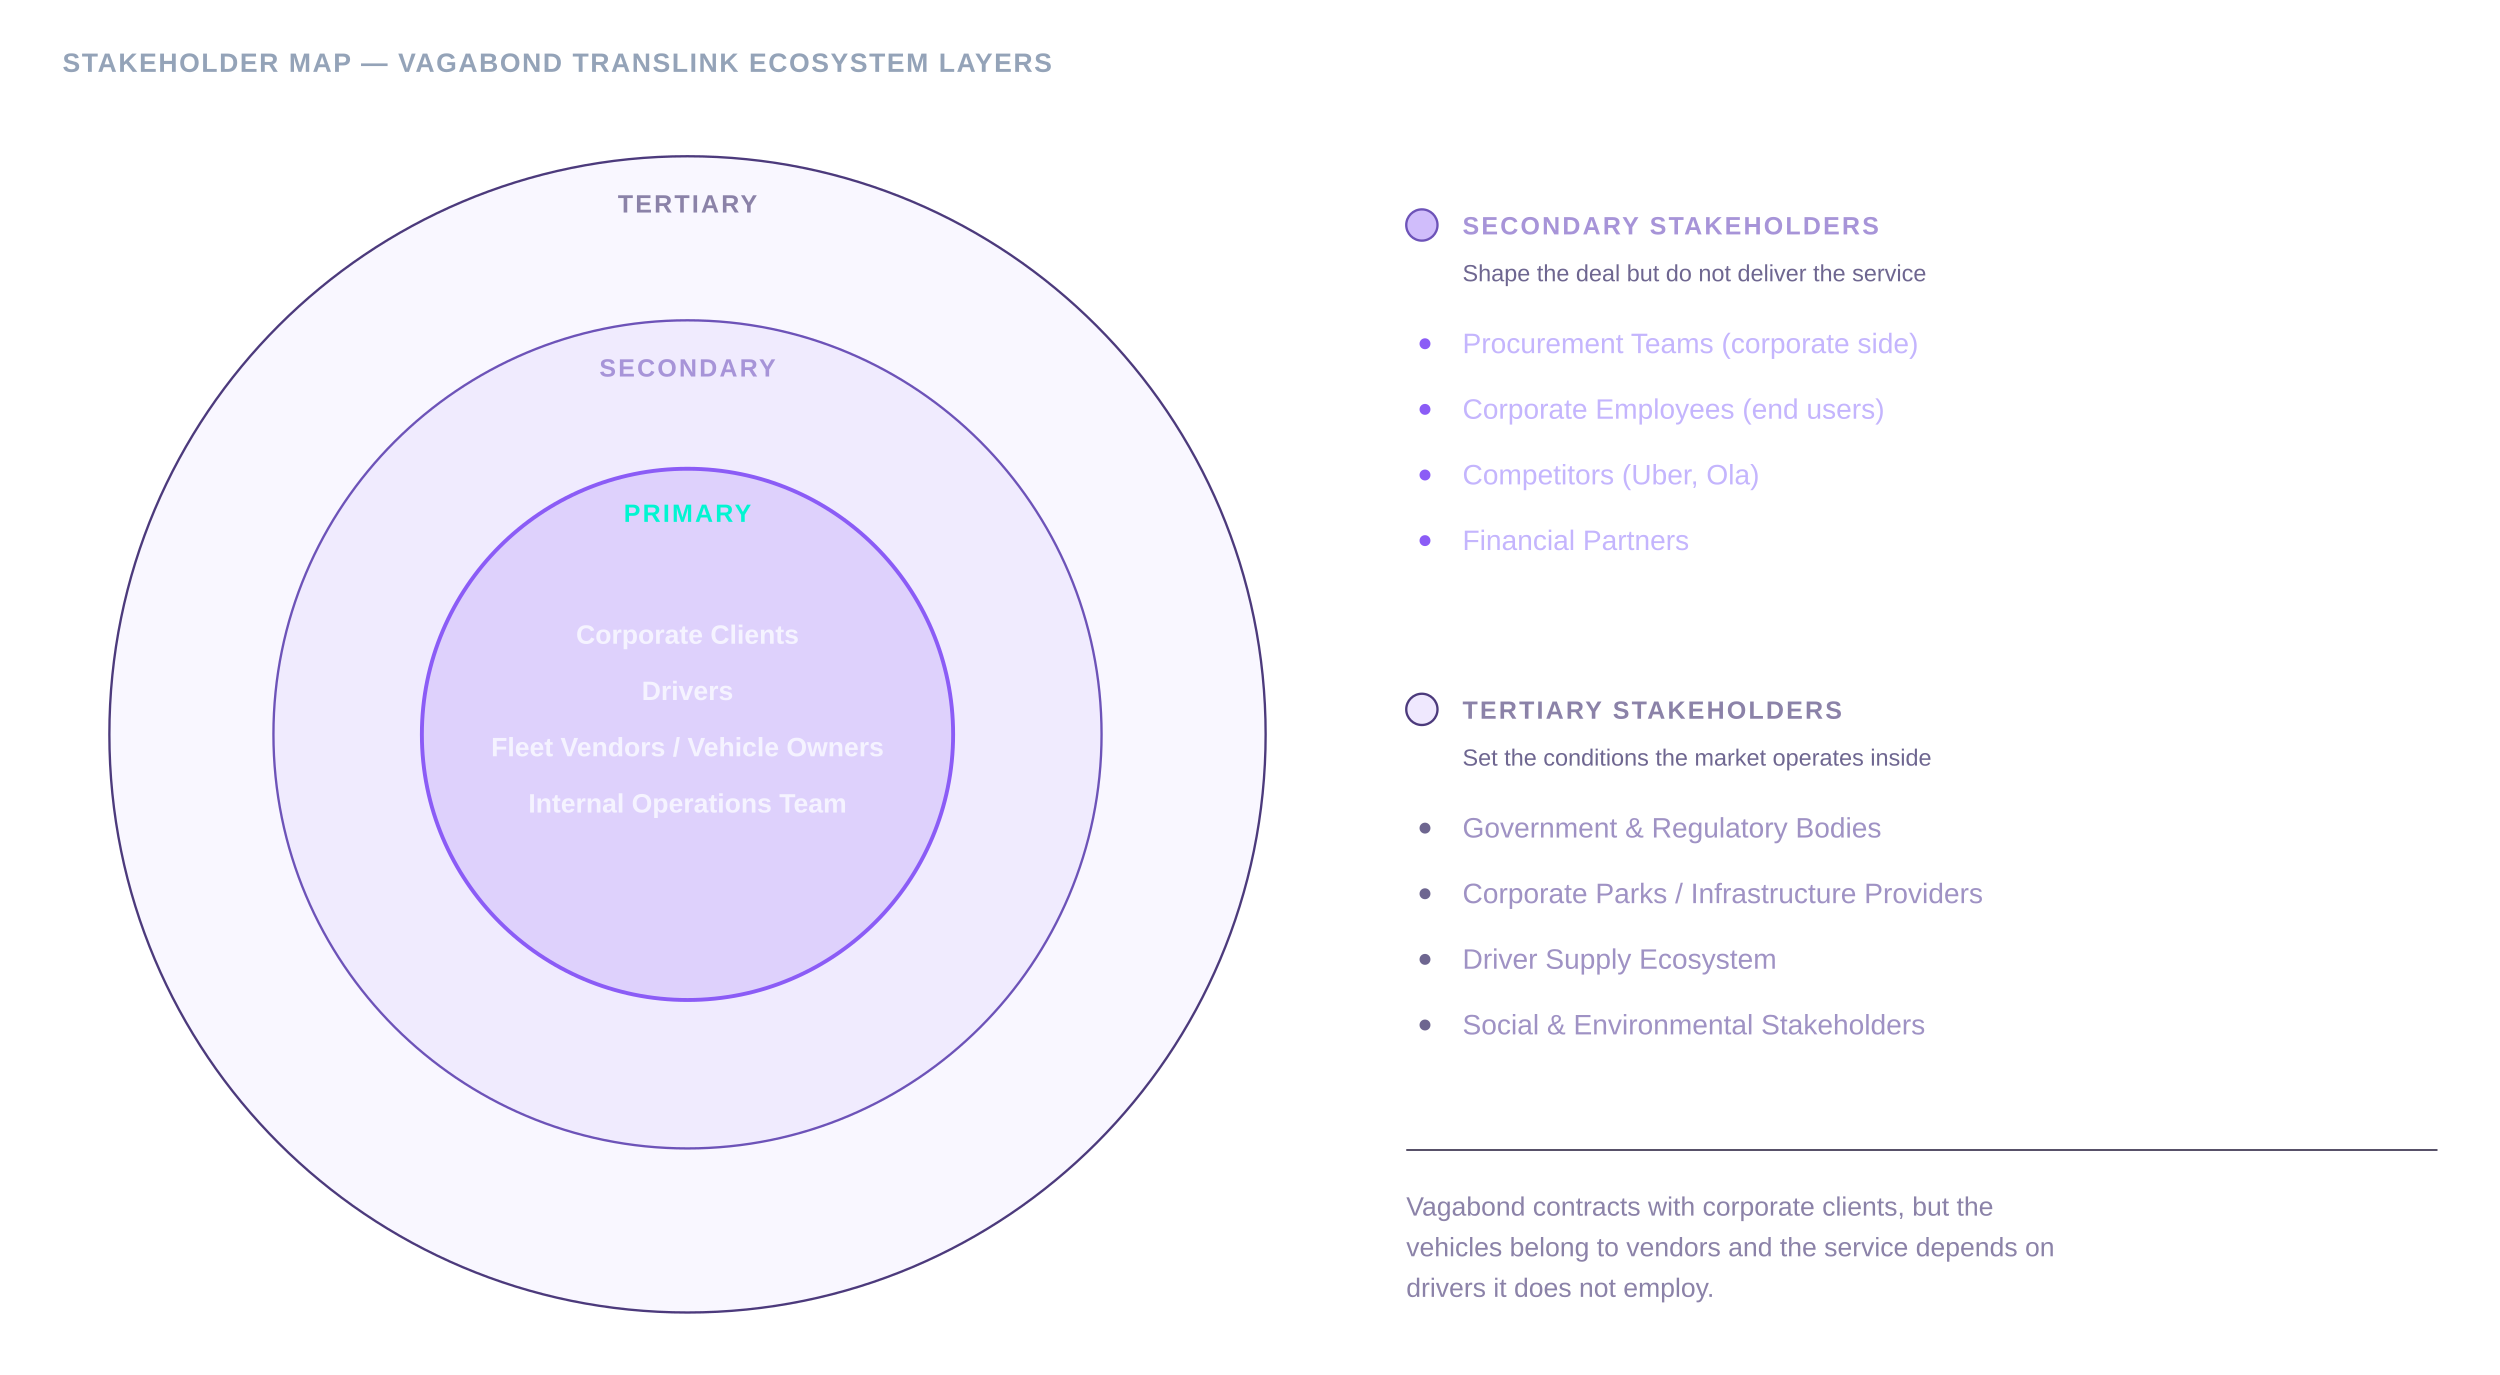
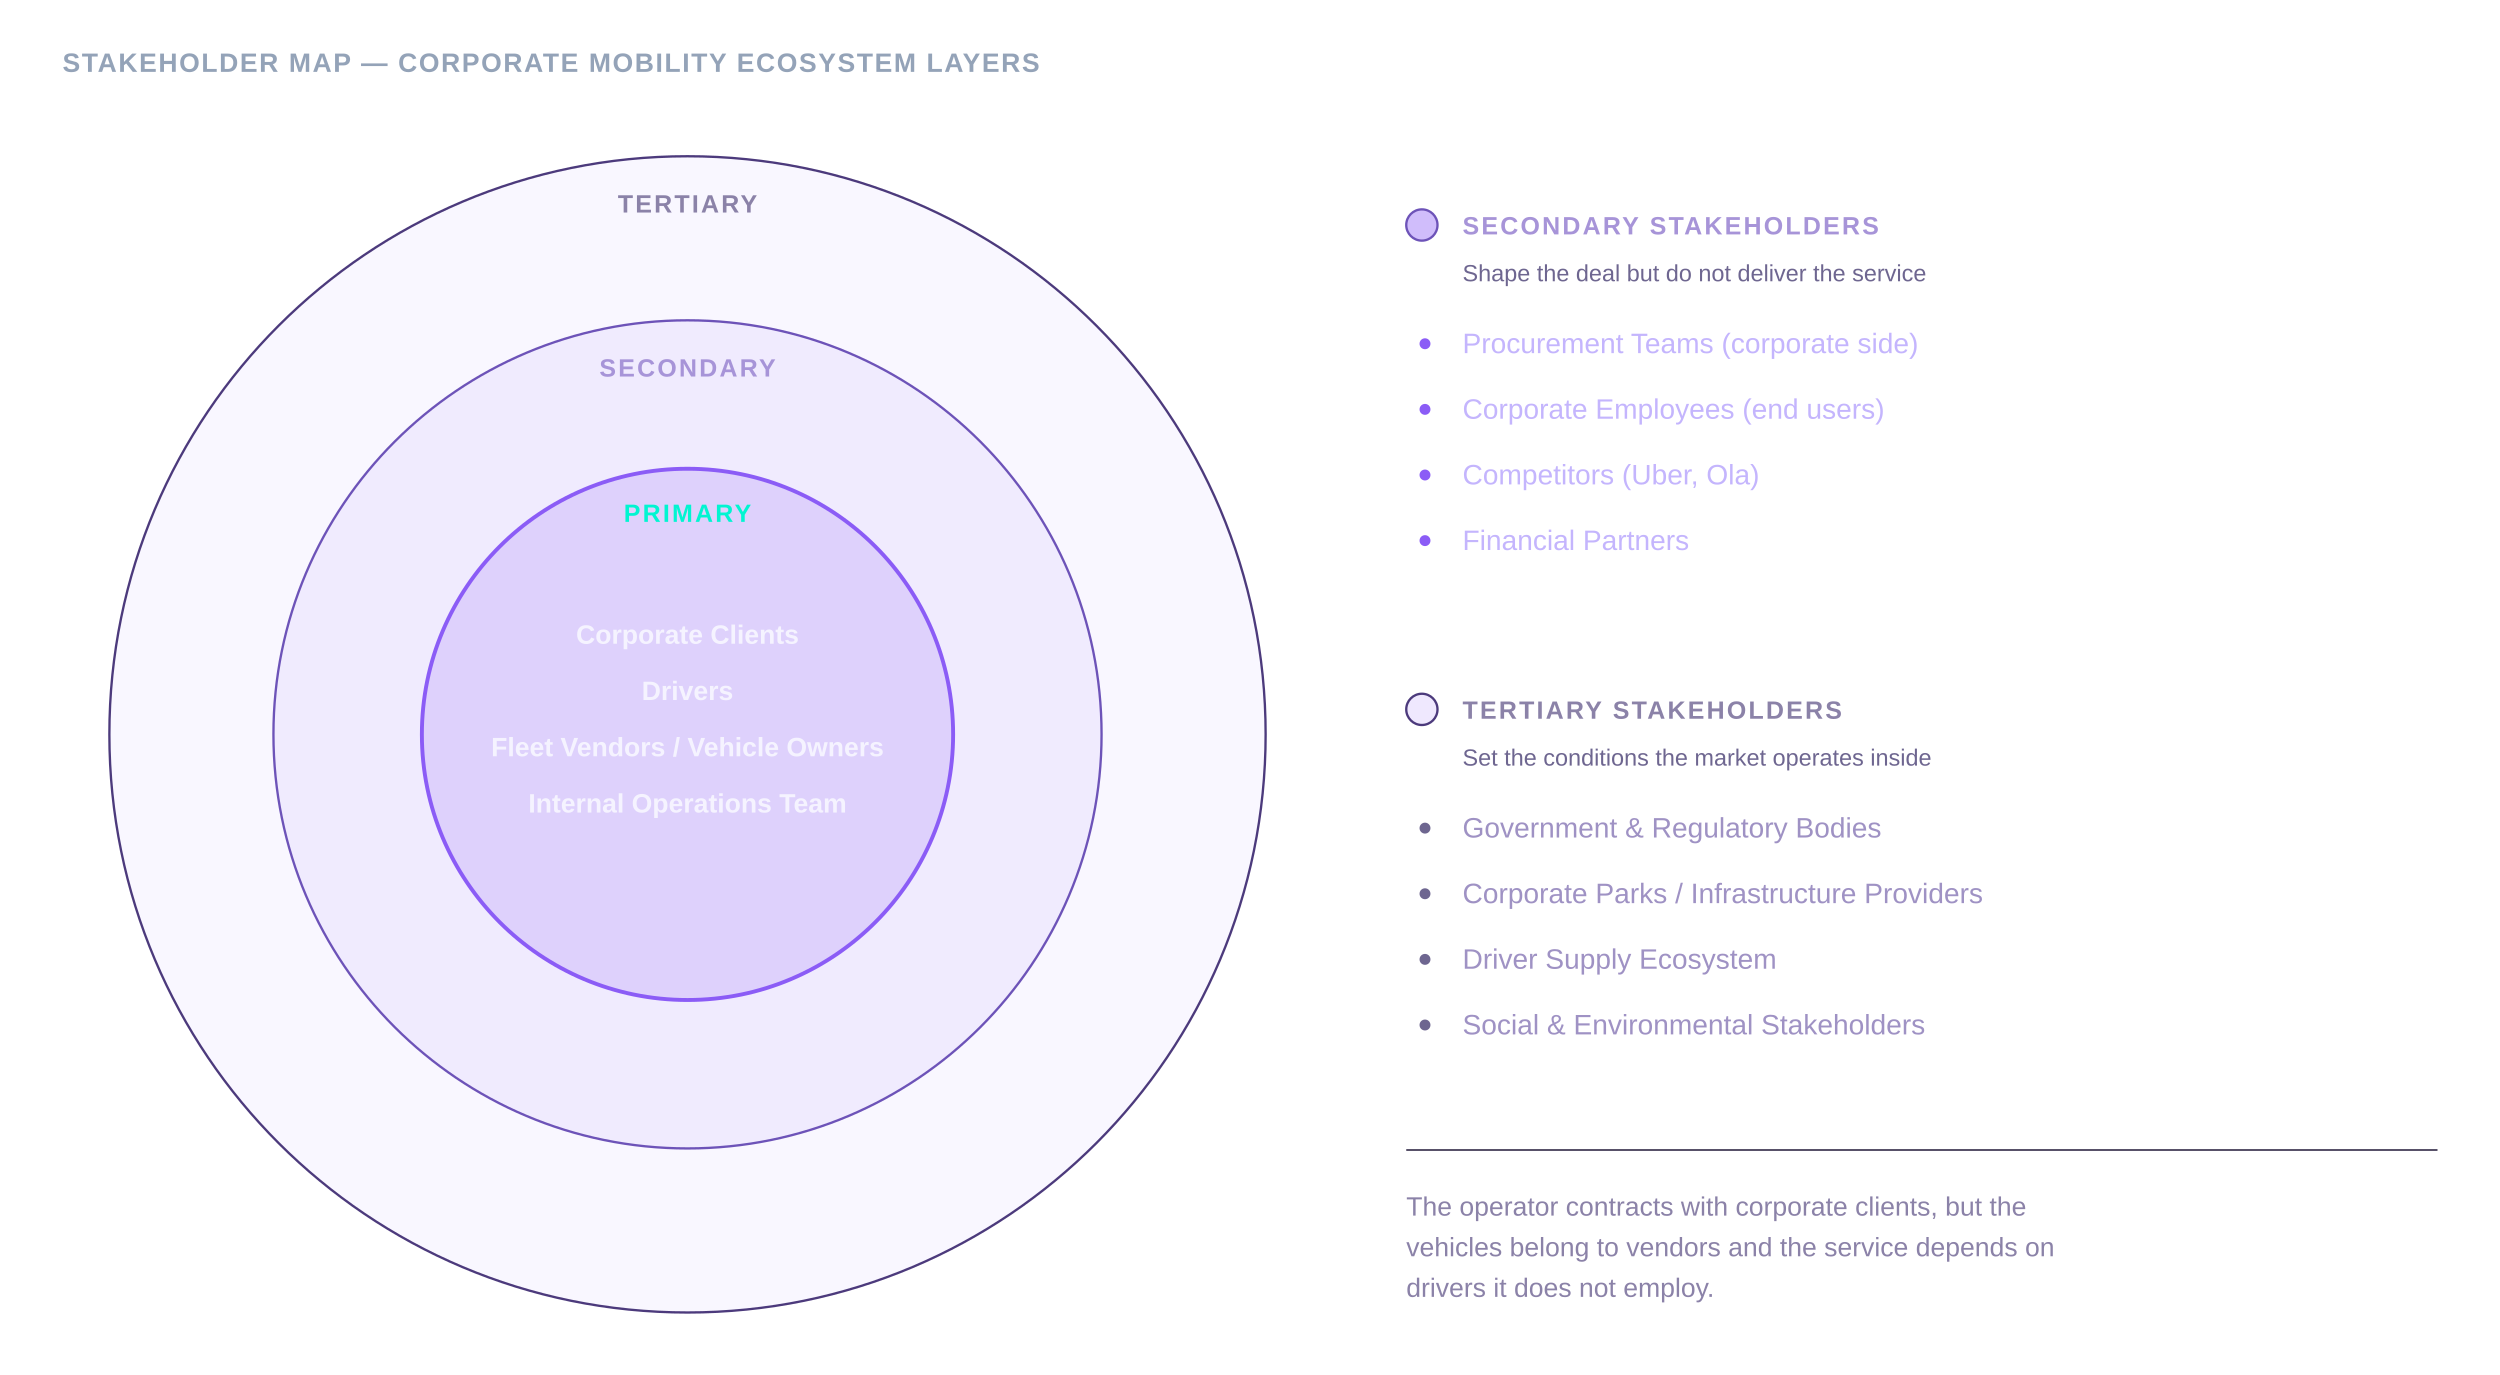
<svg xmlns="http://www.w3.org/2000/svg" viewBox="0 0 1600 880" font-family="'Helvetica Neue', Arial, sans-serif">
-   <text x="40" y="46" font-size="17" font-weight="700" fill="#94A3B8" letter-spacing="1">STAKEHOLDER MAP — VAGABOND TRANSLINK ECOSYSTEM LAYERS</text>
+   <text x="40" y="46" font-size="17" font-weight="700" fill="#94A3B8" letter-spacing="1">STAKEHOLDER MAP — CORPORATE MOBILITY ECOSYSTEM LAYERS</text>
  <g transform="translate(440,470)">
    <circle r="370" fill="#8B5CF6" fill-opacity="0.05" stroke="#4C3A7C" stroke-width="1.5" />
    <circle r="265" fill="#8B5CF6" fill-opacity="0.08" stroke="#6D53B8" stroke-width="1.5" />
    <circle r="170" fill="#8B5CF6" fill-opacity="0.18" stroke="#8B5CF6" stroke-width="2.5" />
    <text y="-334" text-anchor="middle" font-size="16" font-weight="700" fill="#8B82A8" letter-spacing="1.4">TERTIARY</text>
    <text y="-229" text-anchor="middle" font-size="16" font-weight="700" fill="#A794D8" letter-spacing="1.4">SECONDARY</text>
    <text y="-136" text-anchor="middle" font-size="16" font-weight="700" fill="#01F5D1" letter-spacing="1.4">PRIMARY</text>
    <g text-anchor="middle" font-size="17" font-weight="700" fill="#F5F3FF">
      <text y="-58">Corporate Clients</text>
      <text y="-22">Drivers</text>
      <text y="14">Fleet Vendors / Vehicle Owners</text>
      <text y="50">Internal Operations Team</text>
    </g>
  </g>
  <g transform="translate(900,150)">
    <circle cx="10" cy="-6" r="10" fill="#8B5CF6" fill-opacity="0.4" stroke="#6D53B8" stroke-width="1.5" />
    <text x="36" y="0" font-size="16" font-weight="700" fill="#A794D8" letter-spacing="1.4">SECONDARY STAKEHOLDERS</text>
    <text x="36" y="30" font-size="15" fill="#6E6690">Shape the deal but do not deliver the service</text>
    <g font-size="18" fill="#C4B5FD">
      <circle cx="12" cy="70" r="3.5" fill="#8B5CF6" />
      <text x="36" y="76">Procurement Teams (corporate side)</text>
      <circle cx="12" cy="112" r="3.5" fill="#8B5CF6" />
      <text x="36" y="118">Corporate Employees (end users)</text>
      <circle cx="12" cy="154" r="3.5" fill="#8B5CF6" />
      <text x="36" y="160">Competitors (Uber, Ola)</text>
      <circle cx="12" cy="196" r="3.5" fill="#8B5CF6" />
      <text x="36" y="202">Financial Partners</text>
    </g>
  </g>
  <g transform="translate(900,460)">
    <circle cx="10" cy="-6" r="10" fill="#8B5CF6" fill-opacity="0.14" stroke="#4C3A7C" stroke-width="1.5" />
    <text x="36" y="0" font-size="16" font-weight="700" fill="#8B82A8" letter-spacing="1.4">TERTIARY STAKEHOLDERS</text>
    <text x="36" y="30" font-size="15" fill="#6E6690">Set the conditions the market operates inside</text>
    <g font-size="18" fill="#9F92C4">
      <circle cx="12" cy="70" r="3.5" fill="#6E6690" />
      <text x="36" y="76">Government &amp; Regulatory Bodies</text>
      <circle cx="12" cy="112" r="3.5" fill="#6E6690" />
      <text x="36" y="118">Corporate Parks / Infrastructure Providers</text>
      <circle cx="12" cy="154" r="3.5" fill="#6E6690" />
      <text x="36" y="160">Driver Supply Ecosystem</text>
      <circle cx="12" cy="196" r="3.5" fill="#6E6690" />
      <text x="36" y="202">Social &amp; Environmental Stakeholders</text>
    </g>
  </g>
  <line x1="900" y1="736" x2="1560" y2="736" stroke="#2A2140" stroke-width="1" />
-   <text x="900" y="778" font-size="17" fill="#8B82A8">Vagabond contracts with corporate clients, but the</text>
+   <text x="900" y="778" font-size="17" fill="#8B82A8">The operator contracts with corporate clients, but the</text>
  <text x="900" y="804" font-size="17" fill="#8B82A8">vehicles belong to vendors and the service depends on</text>
  <text x="900" y="830" font-size="17" fill="#8B82A8">drivers it does not employ.</text>
</svg>
